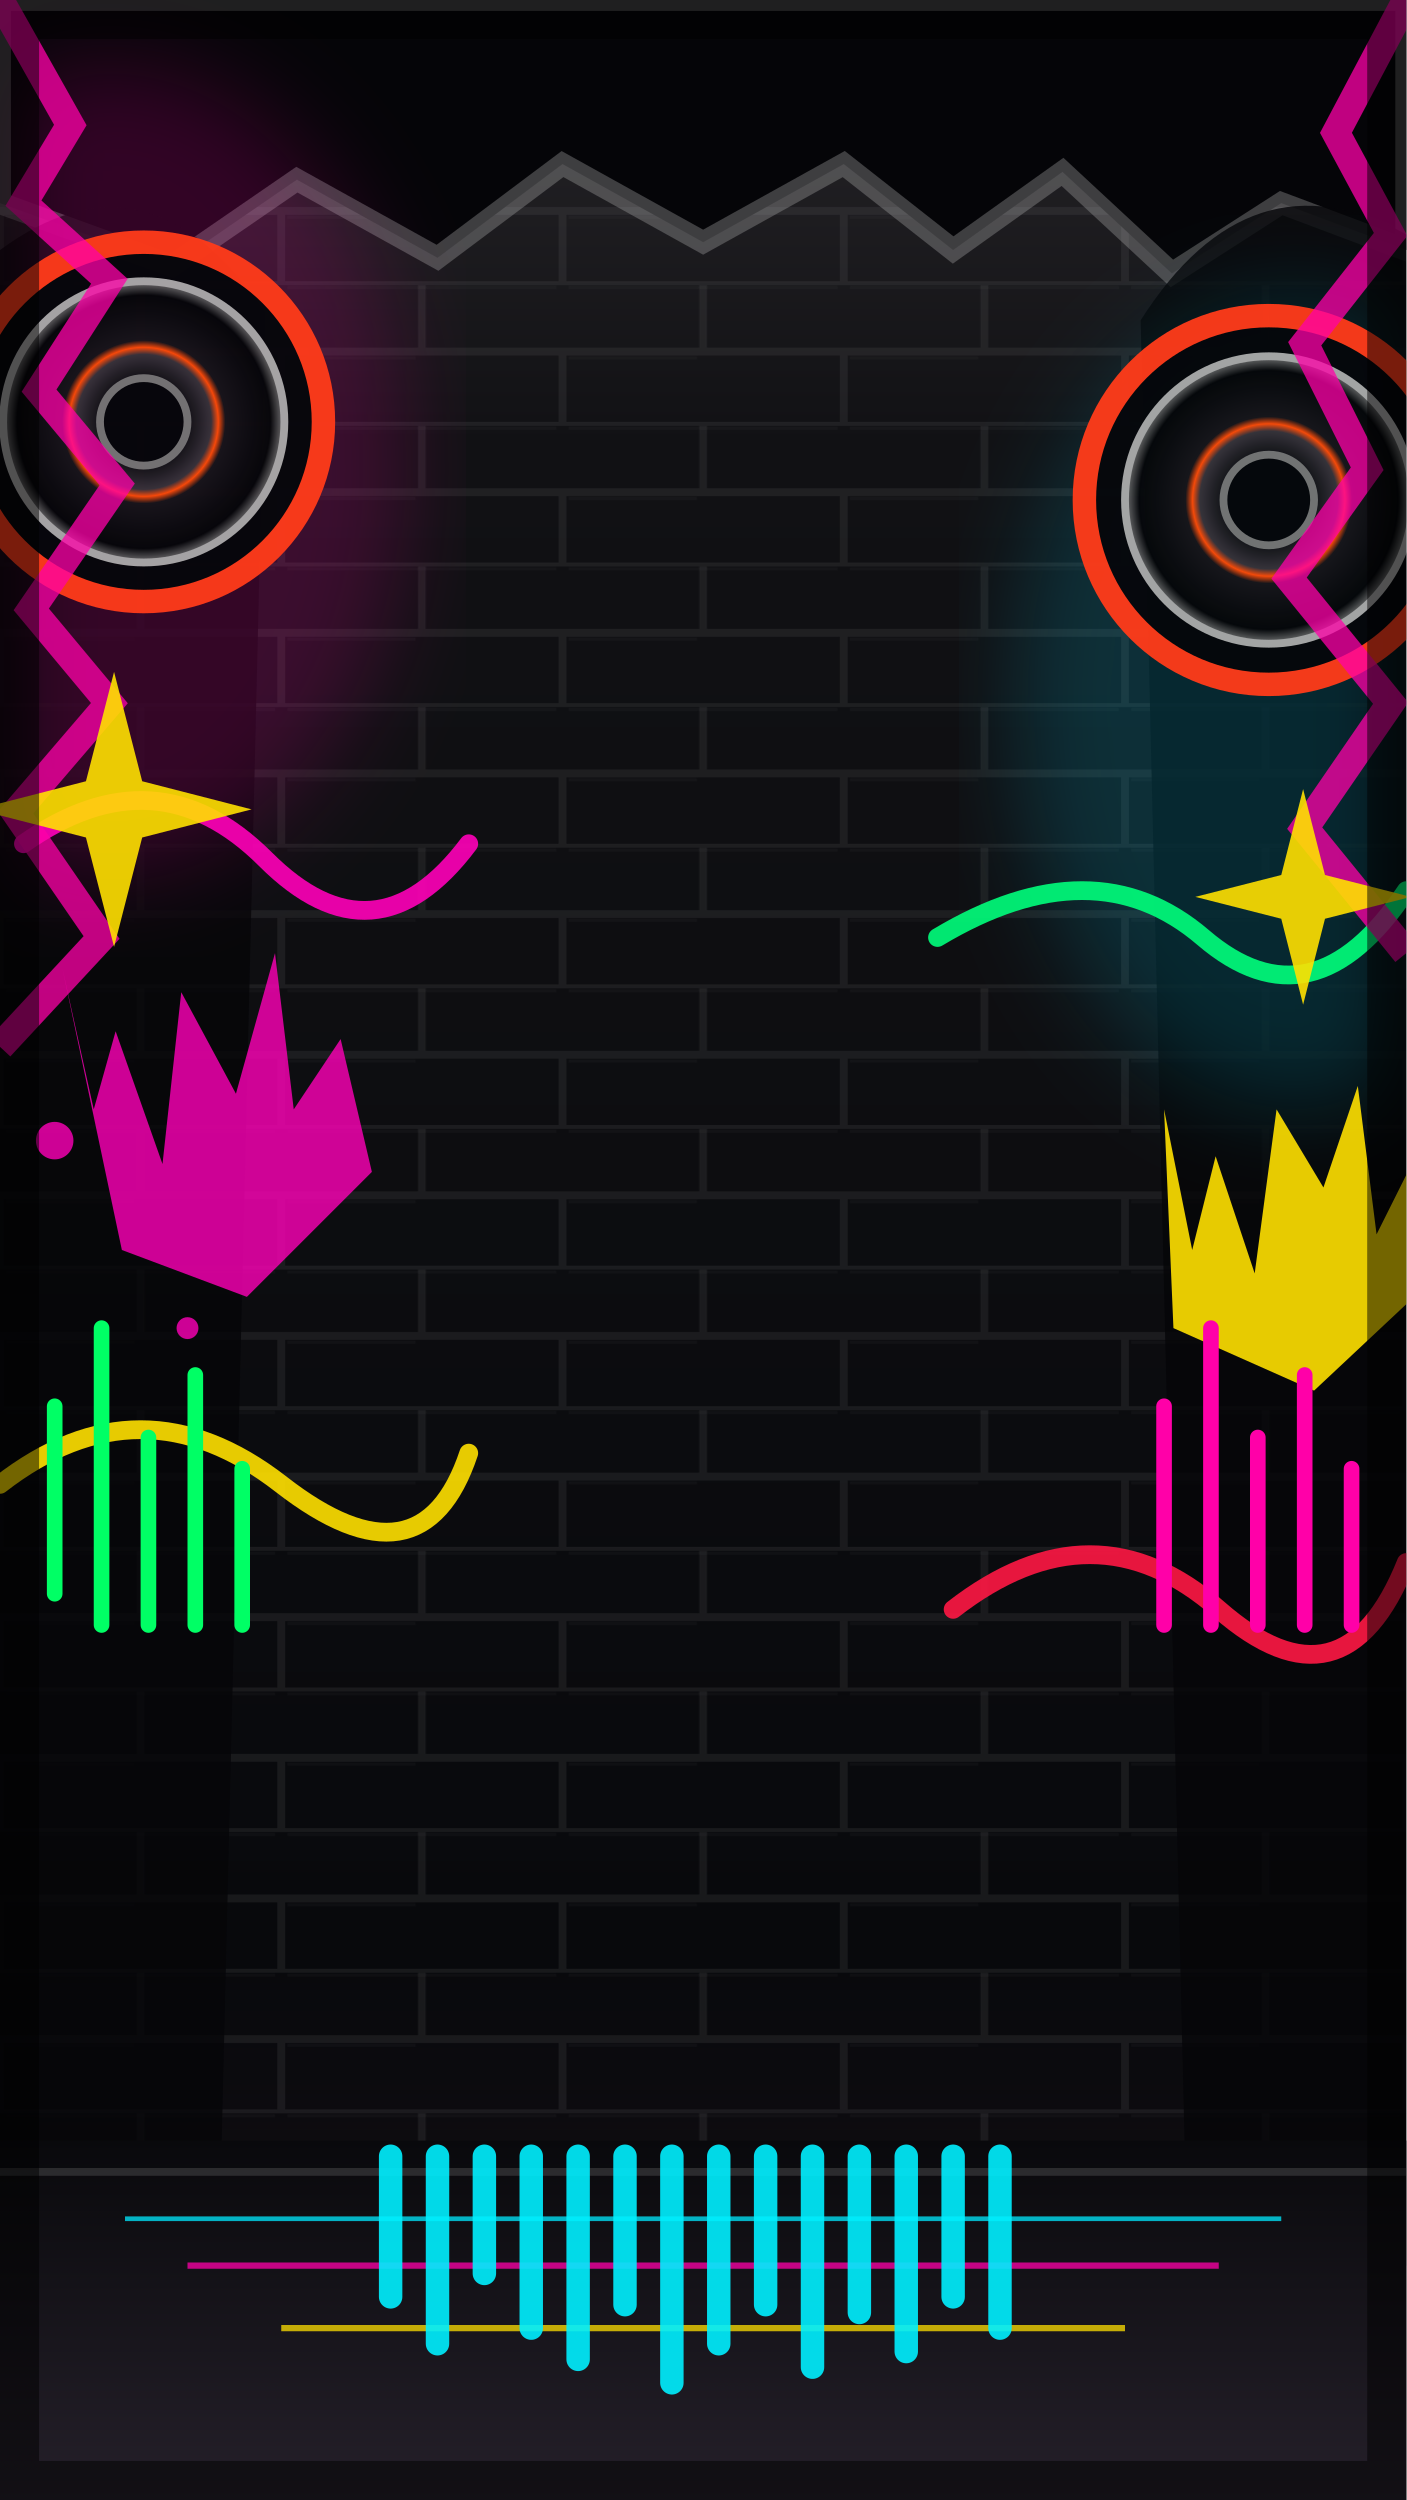
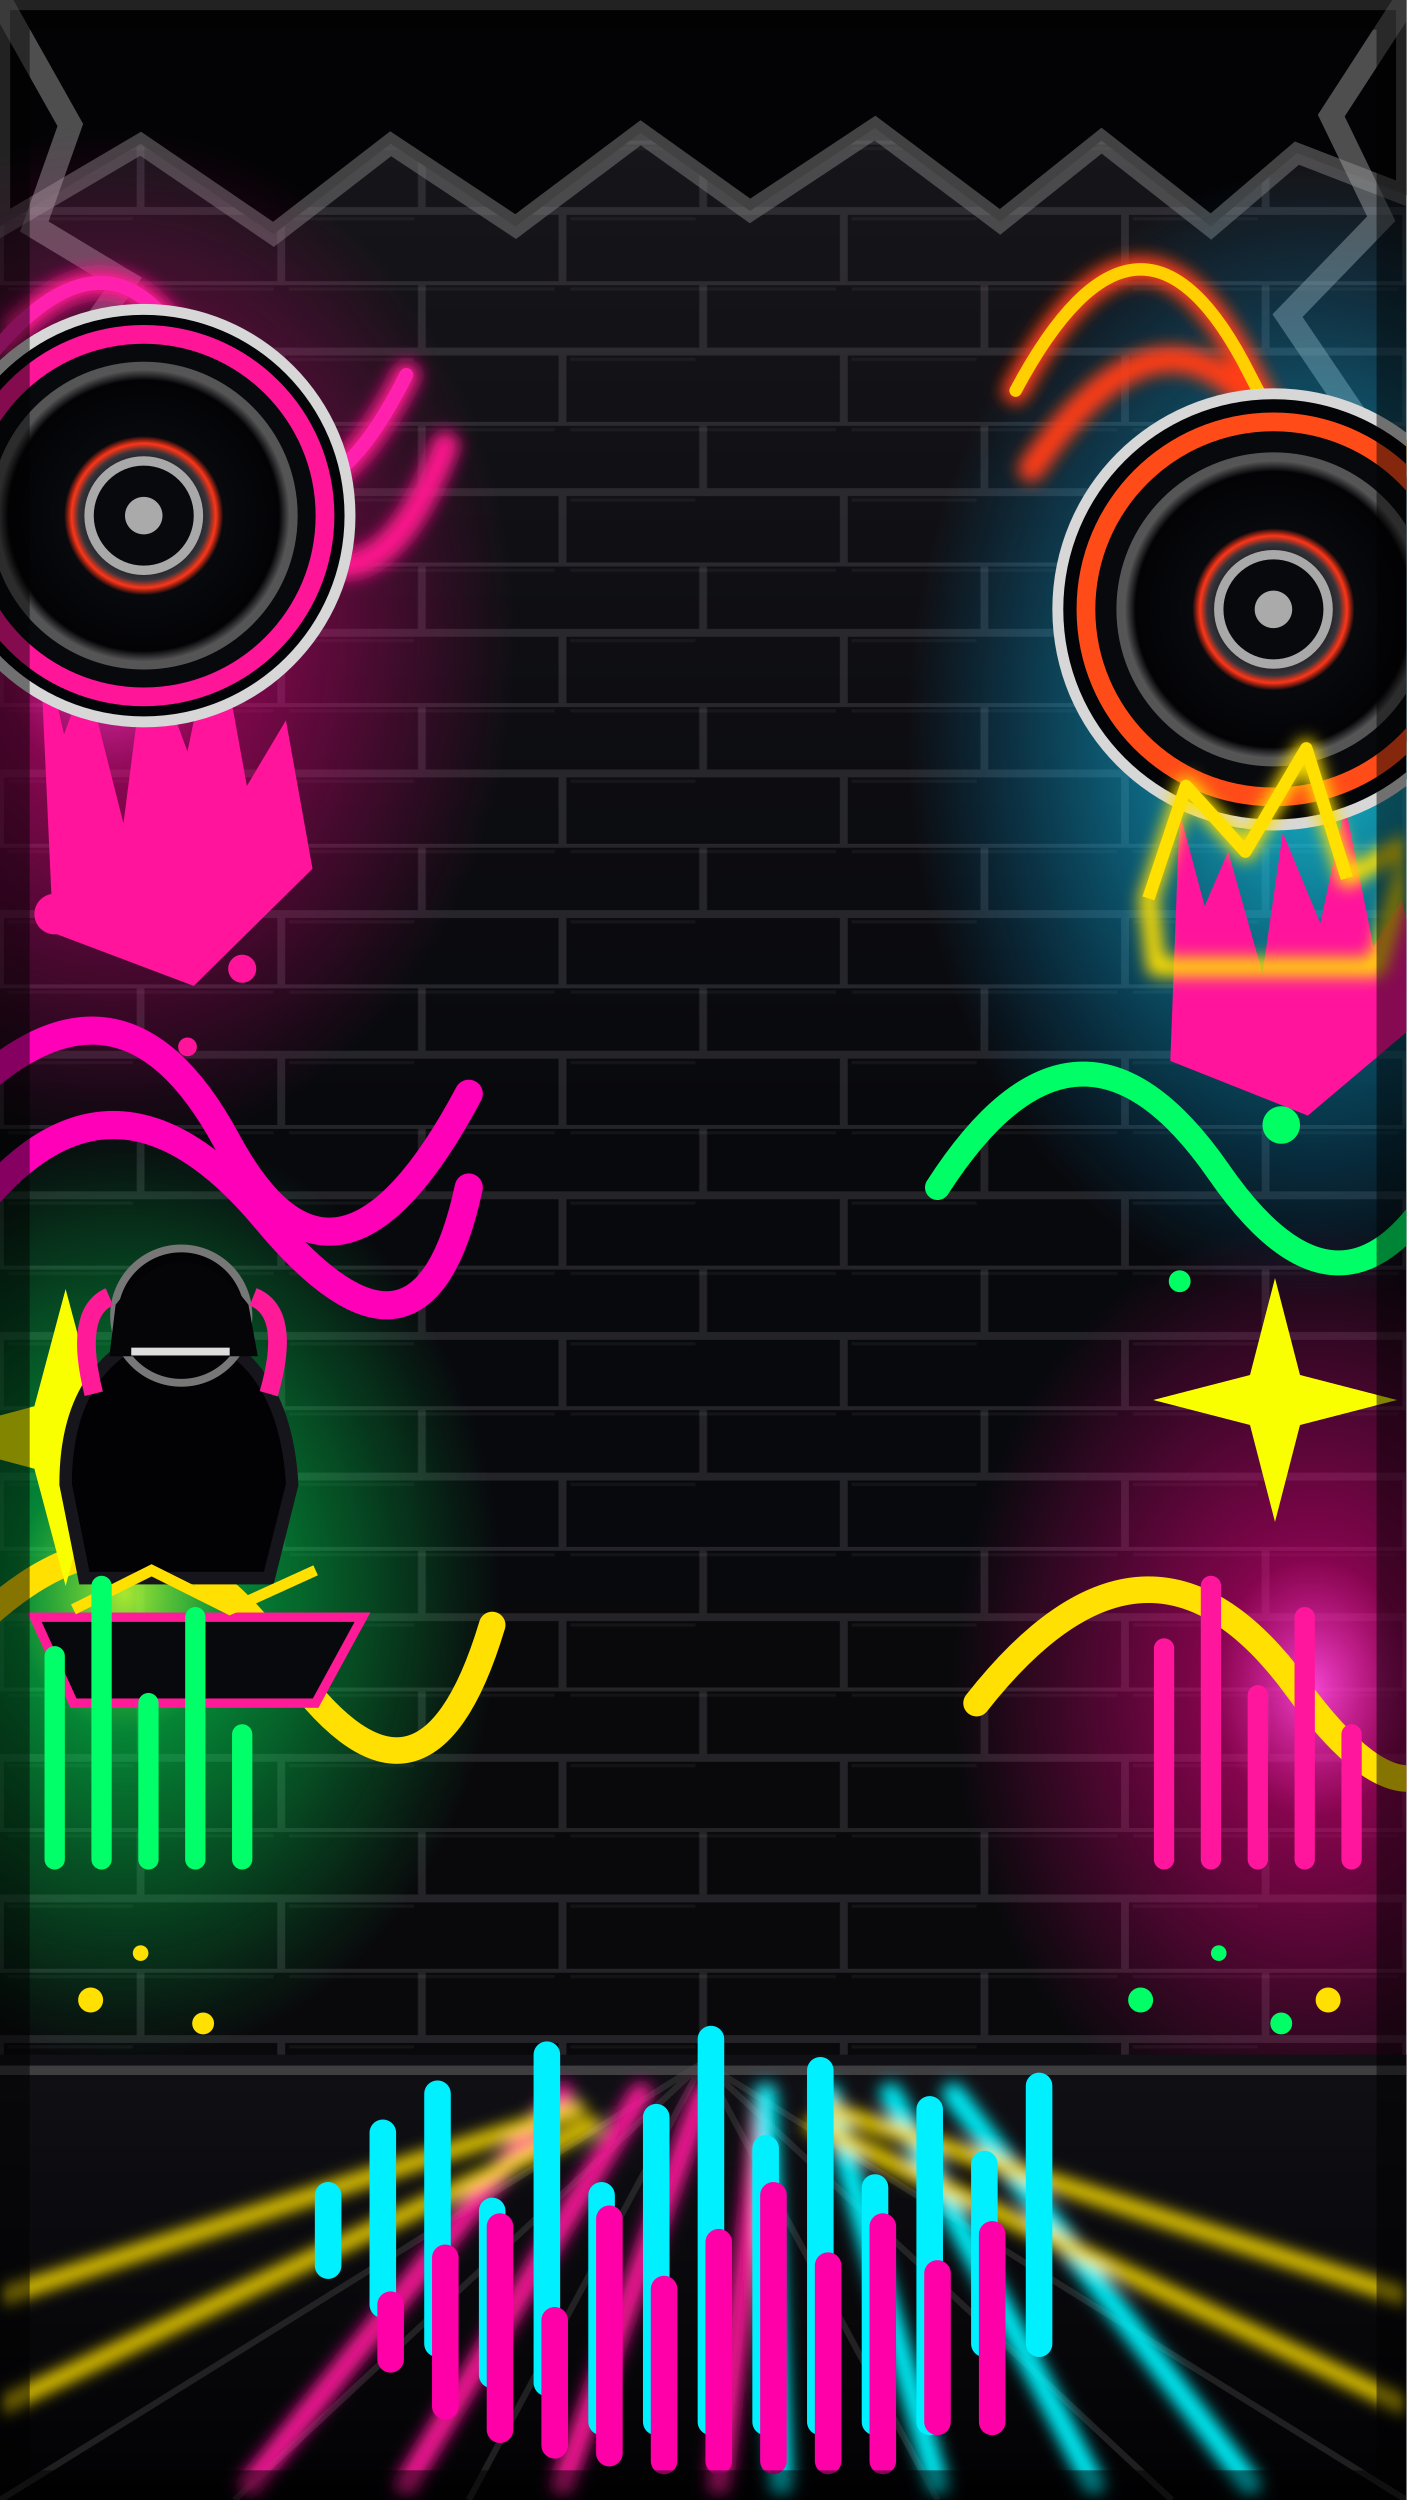
<svg xmlns="http://www.w3.org/2000/svg" viewBox="0 0 900 1600" preserveAspectRatio="xMidYMid slice">
  <defs>
    <linearGradient id="wall" x2="0" y2="1">
-       <stop stop-color="#29272b" />
-       <stop offset=".18" stop-color="#111114" />
-       <stop offset=".78" stop-color="#08090c" />
-       <stop offset="1" stop-color="#171116" />
+       <stop stop-color="#18171b" />
+       <stop offset=".45" stop-color="#08090d" />
+       <stop offset=".83" stop-color="#09090c" />
+       <stop offset="1" stop-color="#171018" />
    </linearGradient>
    <linearGradient id="floor" x2="0" y2="1">
-       <stop stop-color="#09090c" />
-       <stop offset="1" stop-color="#25202a" />
+       <stop stop-color="#101015" />
+       <stop offset="1" stop-color="#020204" />
    </linearGradient>
-     <radialGradient id="glow">
-       <stop stop-color="#fff" stop-opacity=".85" />
-       <stop offset=".2" stop-color="#ff00a8" stop-opacity=".55" />
-       <stop offset="1" stop-color="#ff00a8" stop-opacity="0" />
+     <radialGradient id="pink">
+       <stop stop-color="#ff47dc" stop-opacity=".95" />
+       <stop offset=".28" stop-color="#ff008d" stop-opacity=".5" />
+       <stop offset="1" stop-color="#ff008d" stop-opacity="0" />
+     </radialGradient>
+     <radialGradient id="green">
+       <stop stop-color="#baff36" stop-opacity=".9" />
+       <stop offset=".3" stop-color="#00ff5e" stop-opacity=".5" />
+       <stop offset="1" stop-color="#00ff5e" stop-opacity="0" />
+     </radialGradient>
+     <radialGradient id="blue">
+       <stop stop-color="#19eaff" stop-opacity=".8" />
+       <stop offset="1" stop-color="#00aaff" stop-opacity="0" />
    </radialGradient>
    <radialGradient id="speaker">
-       <stop stop-color="#aaa" />
-       <stop offset=".12" stop-color="#202127" />
-       <stop offset=".28" stop-color="#090a0d" />
-       <stop offset=".48" stop-color="#38333b" />
-       <stop offset=".53" stop-color="#ff4b08" />
-       <stop offset=".58" stop-color="#17151a" />
-       <stop offset=".9" stop-color="#050609" />
+       <stop stop-color="#c5c6ca" />
+       <stop offset=".1" stop-color="#111217" />
+       <stop offset=".28" stop-color="#050508" />
+       <stop offset=".43" stop-color="#34343a" />
+       <stop offset=".48" stop-color="#ff3517" />
+       <stop offset=".53" stop-color="#08090d" />
+       <stop offset=".9" stop-color="#030306" />
      <stop offset="1" stop-color="#777" />
    </radialGradient>
    <pattern id="brick" width="180" height="90" patternUnits="userSpaceOnUse">
-       <path d="M0 0H180M0 45H180M90 0V45M0 45V90M180 45V90" fill="none" stroke="#777" stroke-opacity=".18" stroke-width="5" />
-       <path d="M4 4H176M4 49H86" stroke="#fff" stroke-opacity=".035" stroke-width="2" />
+       <path d="M0 0H180M0 45H180M90 0V45M0 45V90M180 45V90" fill="none" stroke="#85818b" stroke-opacity=".22" stroke-width="5" />
+       <path d="M5 5H175M5 50H85" stroke="#fff" stroke-opacity=".045" stroke-width="2" />
    </pattern>
-     <filter id="blur">
-       <feGaussianBlur stdDeviation="30" />
+     <filter id="glow" x="-80%" y="-80%" width="260%" height="260%">
+       <feGaussianBlur stdDeviation="13" />
    </filter>
-     <filter id="shadow">
-       <feGaussianBlur stdDeviation="8" />
+     <filter id="soft" x="-50%" y="-50%" width="200%" height="200%">
+       <feGaussianBlur stdDeviation="5" />
+     </filter>
+     <filter id="shadow" x="-30%" y="-30%" width="160%" height="160%">
+       <feGaussianBlur stdDeviation="18" />
    </filter>
  </defs>
  <rect width="900" height="1600" fill="url(#wall)" />
-   <rect width="900" height="1500" fill="url(#brick)" opacity=".8" />
-   <path d="M0 0H900V160L820 130 750 175 680 110 610 160 540 105 450 155 360 105 280 165 190 115 110 170 0 130Z" fill="#050508" stroke="#aaa" stroke-opacity=".35" stroke-width="14" />
-   <path d="M0 160Q95 90 170 200L140 1450H0ZM900 150Q800 95 730 205L760 1450H900Z" fill="#050508" opacity=".8" />
-   <ellipse cx="70" cy="300" rx="190" ry="260" fill="#ff00a8" opacity=".18" filter="url(#blur)" />
-   <ellipse cx="830" cy="450" rx="180" ry="260" fill="#00d9ff" opacity=".16" filter="url(#blur)" />
-   <g opacity=".95">
-     <circle cx="92" cy="270" r="115" fill="#05060a" stroke="#ff3b19" stroke-width="15" />
-     <circle cx="92" cy="270" r="90" fill="url(#speaker)" stroke="#aaa" stroke-width="5" />
-     <circle cx="92" cy="270" r="28" fill="#05060a" stroke="#777" stroke-width="5" />
-     <circle cx="812" cy="320" r="118" fill="#05060a" stroke="#ff3b19" stroke-width="15" />
-     <circle cx="812" cy="320" r="92" fill="url(#speaker)" stroke="#aaa" stroke-width="5" />
-     <circle cx="812" cy="320" r="29" fill="#05060a" stroke="#777" stroke-width="5" />
+   <rect width="900" height="1450" fill="url(#brick)" />
+   <path d="M0 0H900V125L830 98 775 145 705 90 640 142 560 82 480 135 410 85 330 145 250 92 175 150 90 92 0 145Z" fill="#030305" stroke="#777" stroke-opacity=".55" stroke-width="13" />
+   <path d="M0 0L45 80 22 145 80 180 34 245 95 290 50 350M900 0L852 74 884 140 824 202 870 270 815 334" fill="none" stroke="#aaa" stroke-opacity=".45" stroke-width="15" />
+   <ellipse cx="70" cy="410" rx="260" ry="330" fill="url(#pink)" />
+   <ellipse cx="840" cy="470" rx="260" ry="360" fill="url(#blue)" />
+   <ellipse cx="80" cy="1020" rx="240" ry="300" fill="url(#green)" />
+   <ellipse cx="840" cy="1080" rx="230" ry="300" fill="url(#pink)" />
+   <g fill="none" stroke-linecap="round" stroke-linejoin="round">
+     <path d="M-30 260Q70 110 130 245T260 240M-25 310Q70 170 150 300T285 285" stroke="#ff168e" stroke-width="18" filter="url(#soft)" />
+     <path d="M-30 260Q70 110 130 245T260 240" stroke="#ff20ae" stroke-width="9" />
+     <path d="M650 250Q730 100 800 240T940 220M660 300Q755 160 830 300T950 280" stroke="#ff3d12" stroke-width="17" filter="url(#soft)" />
+     <path d="M650 250Q730 100 800 240T940 220" stroke="#ffcf00" stroke-width="8" />
+     <path d="M-30 710Q75 600 145 730T300 700M-20 780Q70 660 170 780T300 760" stroke="#ff00b8" stroke-width="18" />
+     <path d="M600 760Q690 620 780 750T940 720" stroke="#00ff67" stroke-width="16" />
+     <path d="M-25 1050Q90 930 180 1060T315 1040M625 1090Q735 950 830 1080T950 1050" stroke="#ffe000" stroke-width="17" />
  </g>
-   <g fill="none" stroke-linecap="round" stroke-width="12" opacity=".9">
-     <path d="M15 540Q100 480 170 550T300 540" stroke="#ff00b8" />
-     <path d="M600 600Q700 540 770 600T900 570" stroke="#00ff7b" />
-     <path d="M0 950Q90 880 180 950T300 930" stroke="#ffe000" />
-     <path d="M610 1030Q700 960 780 1030T900 1000" stroke="#ff1744" />
+   <g fill="#ff149b">
+     <path d="M25 400l16 70 14-38 24 95 15-116 26 70 18-88 20 110 25-42 17 95-76 75-90-34Z" />
+     <circle cx="35" cy="585" r="13" />
+     <circle cx="155" cy="620" r="9" />
+     <circle cx="120" cy="670" r="6" />
+     <path d="M755 520l16 60 15-35 22 78 13-90 24 58 16-75 18 90 18-30 18 72-78 66-88-35Z" />
  </g>
-   <g fill="#ff00b8" opacity=".8">
-     <path d="M40 620l20 90 14-50 30 85 12-110 35 65 25-90 12 100 30-45 20 85-80 80-80-30Z" />
-     <circle cx="35" cy="730" r="12" />
-     <circle cx="160" cy="790" r="9" />
-     <circle cx="120" cy="850" r="7" />
+   <g fill="#faff00">
+     <path d="M22 900l20-75 20 75 75 20-75 20-20 75-20-75-75-20Z" />
+     <path d="M800 880l16-62 16 62 62 16-62 16-16 62-16-62-62-16Z" />
  </g>
-   <g fill="#ffe000" opacity=".9">
-     <path d="M745 710l18 90 15-60 25 75 14-105 30 50 22-65 12 95 20-40 20 65-80 75-90-40Z" />
+   <g fill="#00ff63">
+     <circle cx="90" cy="850" r="10" />
+     <circle cx="155" cy="920" r="7" />
+     <circle cx="820" cy="720" r="12" />
+     <circle cx="755" cy="820" r="7" />
  </g>
-   <g stroke-width="10" stroke-linecap="round" fill="none">
-     <path d="M35 1020V900M65 1040V850M95 1040V920M125 1040V880M155 1040V940" stroke="#00ff65" />
-     <path d="M745 1040V900M775 1040V850M805 1040V920M835 1040V880M865 1040V940" stroke="#ff00a8" />
+   <g>
+     <circle cx="92" cy="330" r="132" fill="#030407" stroke="#d7d7d7" stroke-width="7" />
+     <circle cx="92" cy="330" r="116" fill="#08090d" stroke="#ff1598" stroke-width="12" />
+     <circle cx="92" cy="330" r="96" fill="url(#speaker)" stroke="#555" stroke-width="5" />
+     <circle cx="92" cy="330" r="35" fill="#08090d" stroke="#a9a9aa" stroke-width="6" />
+     <circle cx="92" cy="330" r="12" fill="#aaa" />
+     <circle cx="815" cy="390" r="138" fill="#030407" stroke="#d7d7d7" stroke-width="7" />
+     <circle cx="815" cy="390" r="120" fill="#08090d" stroke="#ff4b18" stroke-width="12" />
+     <circle cx="815" cy="390" r="98" fill="url(#speaker)" stroke="#555" stroke-width="5" />
+     <circle cx="815" cy="390" r="35" fill="#08090d" stroke="#a9a9aa" stroke-width="6" />
+     <circle cx="815" cy="390" r="12" fill="#aaa" />
  </g>
-   <path d="M0 1370L900 1370V1600H0Z" fill="url(#floor)" />
-   <path d="M0 1390H900" stroke="#777" stroke-opacity=".3" stroke-width="5" />
-   <g opacity=".75">
-     <path d="M80 1420h740" stroke="#00eaff" stroke-width="3" />
-     <path d="M120 1450h660" stroke="#ff00a8" stroke-width="4" />
-     <path d="M180 1490h540" stroke="#ffe000" stroke-width="4" />
+   <g transform="translate(22 800)">
+     <path d="M20 150Q20 65 93 48Q160 64 165 150L150 210H32Z" fill="#020205" stroke="#15151b" stroke-width="8" />
+     <circle cx="94" cy="42" r="43" fill="#030306" stroke="#777" stroke-width="5" />
+     <path d="M52 35Q95 -20 137 35L143 68 48 68Z" fill="#050508" />
+     <path d="M48 30Q25 40 38 92M140 30Q165 40 150 92" fill="none" stroke="#ff1a98" stroke-width="12" />
+     <path d="M62 65L125 65" stroke="#ddd" stroke-width="5" />
+     <path d="M0 235L210 235 180 290H25Z" fill="#08090d" stroke="#ff1a98" stroke-width="6" />
+     <path d="M25 230L75 205 125 230 180 205" fill="none" stroke="#ffe000" stroke-width="7" />
  </g>
-   <g opacity=".9">
-     <path d="M250 1380v90m30-90v120m30-120v75m30-75v110m30-110v130m30-130v95m30-95v145m30-145v120m30-120v95m30-95v135m30-135v100m30-100v125m30-125v90m30-90v110" stroke-width="15" stroke-linecap="round" stroke="#00f0ff" />
+   <path d="M735 575l24-72 38 42 39-66 26 83 43-25-24 82H740Z" fill="none" stroke="#ffe000" stroke-width="12" stroke-linejoin="round" filter="url(#soft)" />
+   <path d="M735 575l24-72 38 42 39-66 26 83" fill="none" stroke="#ffe000" stroke-width="8" stroke-linejoin="round" />
+   <g stroke-linecap="round" stroke-width="13">
+     <path d="M35 1190V1060M65 1190V1015M95 1190V1090M125 1190V1035M155 1190V1110" stroke="#00ff69" />
+     <path d="M745 1190V1055M775 1190V1015M805 1190V1085M835 1190V1035M865 1190V1110" stroke="#ff169d" />
  </g>
-   <path d="M0 0L45 80 15 130 70 180 25 250 75 310 20 390 70 450 10 520 65 600 0 670M900 0L855 85 890 150 835 220 875 300 825 370 890 450 835 530 900 610" fill="none" stroke="#ff00a8" stroke-width="18" opacity=".75" />
-   <g fill="#ffe000" opacity=".9">
-     <path d="M55 500l18-70 18 70 70 18-70 18-18 70-18-70-70-18Z" />
-     <path d="M820 560l14-55 14 55 55 14-55 14-14 55-14-55-55-14Z" />
+   <path d="M0 1315L900 1315V1600H0Z" fill="url(#floor)" />
+   <path d="M0 1325H900" stroke="#aaa" stroke-opacity=".3" stroke-width="6" />
+   <path d="M450 1320L0 1600M450 1320L150 1600M450 1320L300 1600M450 1320L600 1600M450 1320L750 1600M450 1320L900 1600" stroke="#555" stroke-opacity=".35" stroke-width="4" />
+   <g fill="none" stroke-linecap="round" filter="url(#soft)">
+     <path d="M160 1590L360 1340M260 1590L410 1340M360 1590L450 1340M460 1590L490 1340" stroke="#ff149b" stroke-width="14" />
+     <path d="M500 1590L490 1340M600 1590L530 1340M700 1590L570 1340M800 1590L610 1340" stroke="#00f5ff" stroke-width="14" />
+     <path d="M0 1540L380 1360M0 1470L370 1350M900 1540L520 1360M900 1470L530 1350" stroke="#ffe000" stroke-width="10" />
  </g>
-   <rect width="900" height="1600" fill="none" stroke="#000" stroke-width="50" opacity=".5" />
+   <g stroke-linecap="round" stroke-width="17">
+     <path d="M210 1450v-45m35 70v-110m35 135v-160m35 180v-105m35 110v-210m35 235v-145m35 145v-195m35 195v-245m35 245v-175m35 175v-225m35 225v-150m35 150v-200m35 150v-115m35 115v-165" stroke="#00f0ff" />
+     <path d="M250 1510v-35m35 65v-95m35 110v-130m35 140v-80m35 85v-150m35 155v-110m35 110v-140m35 140v-170m35 170v-125m35 125v-150m35 125v-95m35 95v-120" stroke="#ff00a8" />
+   </g>
+   <g fill="#ffe000">
+     <circle cx="58" cy="1280" r="8" />
+     <circle cx="90" cy="1250" r="5" />
+     <circle cx="130" cy="1295" r="7" />
+     <circle cx="850" cy="1280" r="8" />
+   </g>
+   <g fill="#00ff66">
+     <circle cx="730" cy="1280" r="8" />
+     <circle cx="780" cy="1250" r="5" />
+     <circle cx="820" cy="1295" r="7" />
+   </g>
+   <rect width="900" height="1600" fill="none" stroke="#000" stroke-width="38" opacity=".48" />
</svg>
